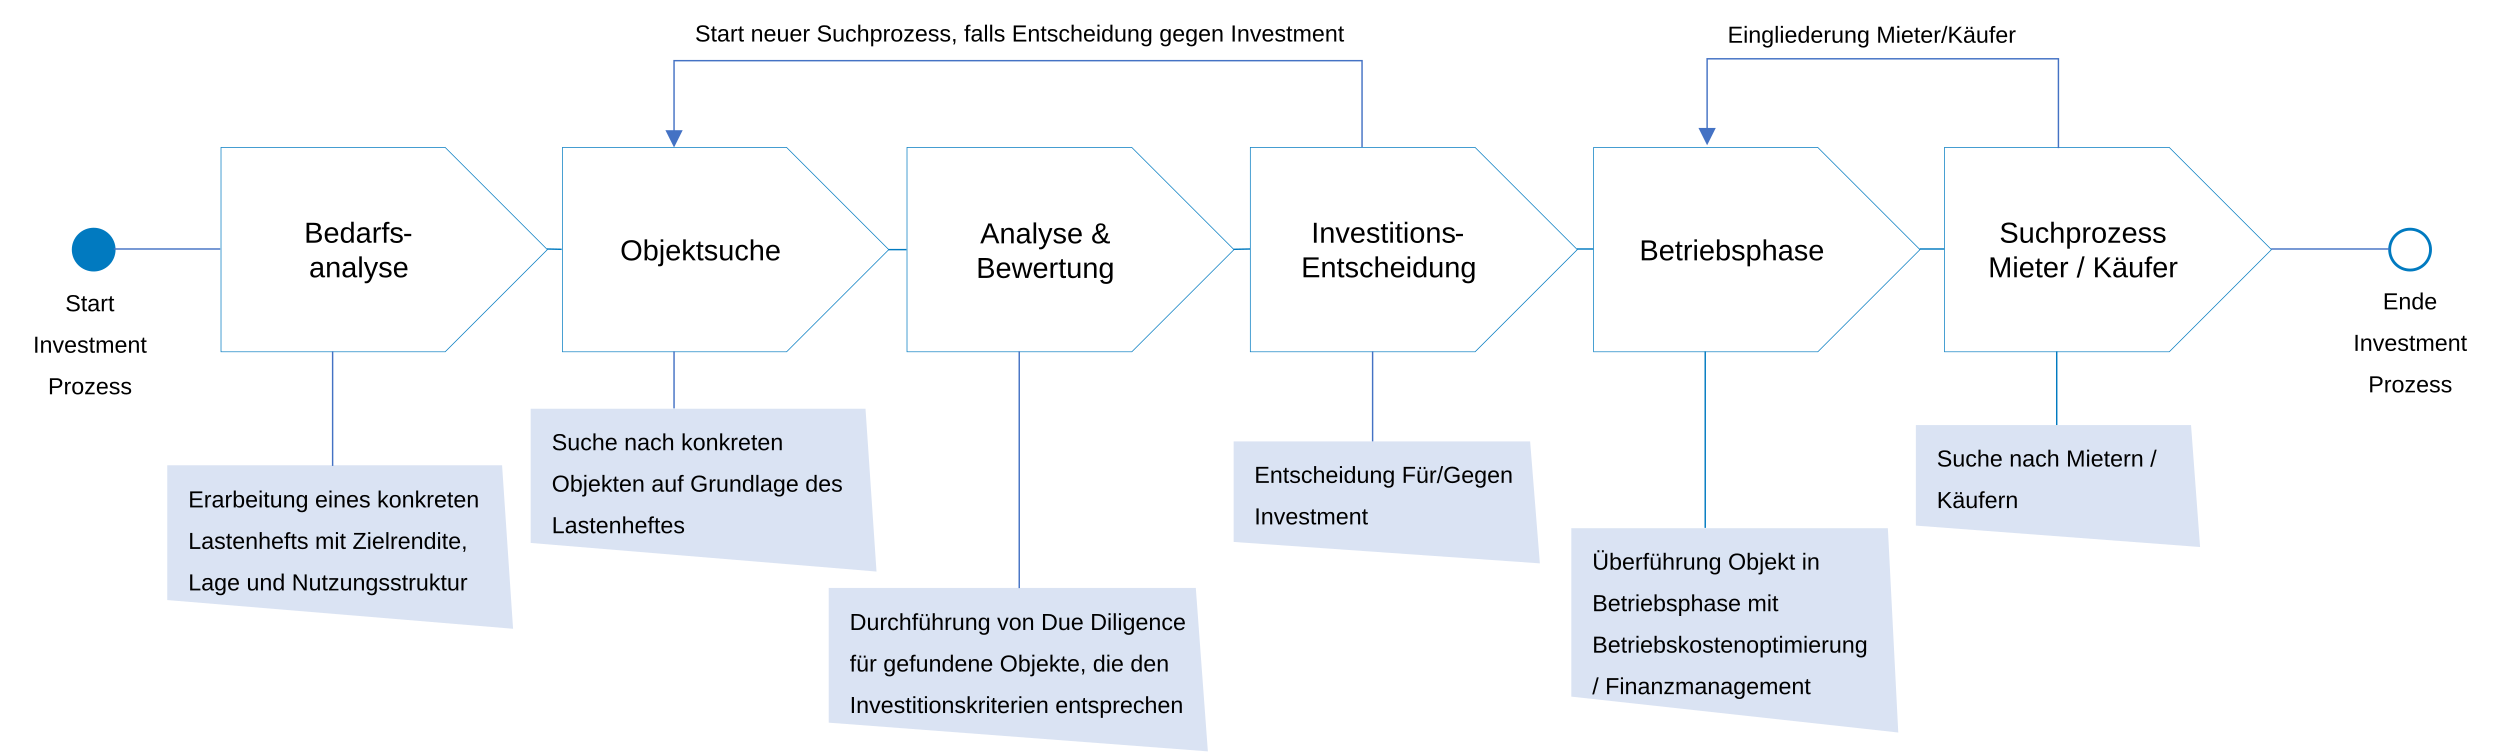
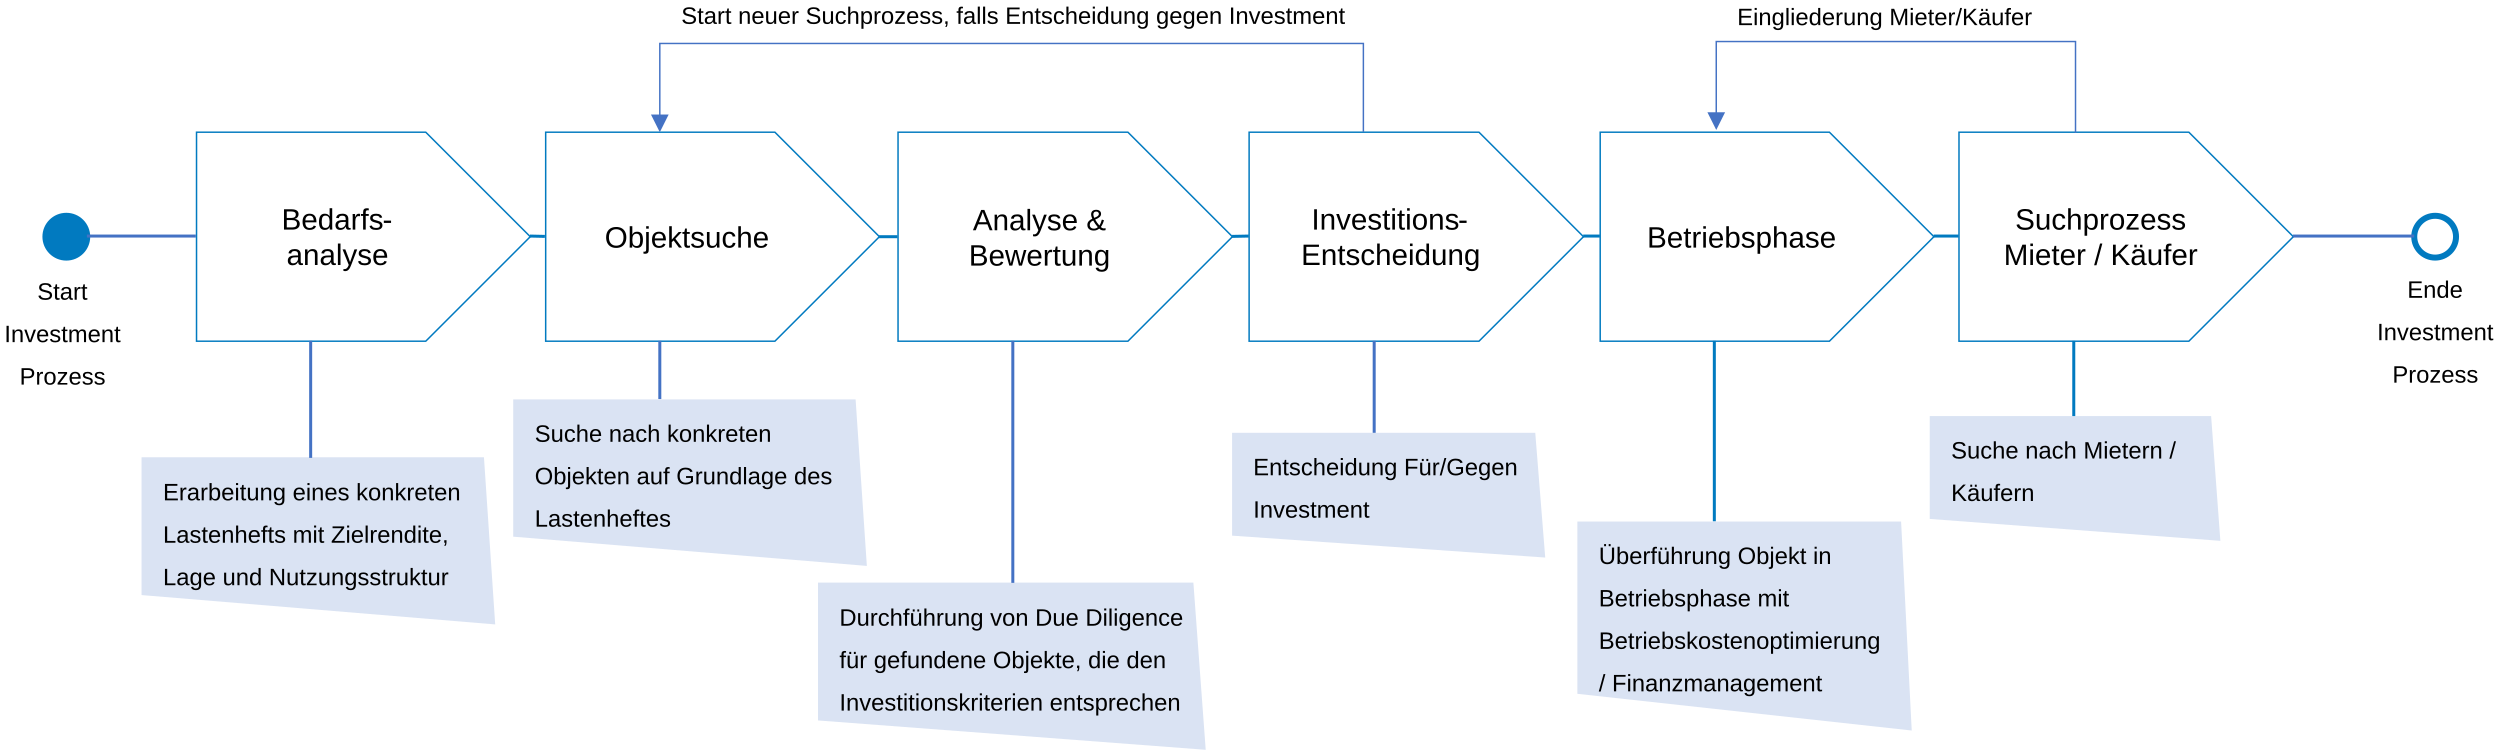
- <svg xmlns="http://www.w3.org/2000/svg" width="3976" height="1195" xml:space="preserve" overflow="hidden">
-   <g transform="translate(-109 -562)">
-     <path d="M460.5 796.5 817 796.5 979.5 959 817 1121.5 460.5 1121.5Z" stroke="#017AC0" stroke-width="1.146" stroke-miterlimit="8" fill="none" fill-rule="evenodd" />
-     <text font-family="Arial,Arial_MSFontService,sans-serif" font-weight="400" font-size="46" transform="matrix(1 0 0 1 592.768 948)">Bedarfs</text>
-     <text font-family="Arial,Arial_MSFontService,sans-serif" font-weight="400" font-size="46" transform="matrix(1 0 0 1 749.747 948)">-</text>
-     <text font-family="Arial,Arial_MSFontService,sans-serif" font-weight="400" font-size="46" transform="matrix(1 0 0 1 600.514 1003)">analyse</text>
-     <path d="M1003.5 796.5 1360 796.5 1522.5 959 1360 1121.5 1003.5 1121.5Z" stroke="#017AC0" stroke-width="1.146" stroke-miterlimit="8" fill="none" fill-rule="evenodd" />
-     <text font-family="Arial,Arial_MSFontService,sans-serif" font-weight="400" font-size="46" transform="matrix(1 0 0 1 1095.34 976)">Objektsuche</text>
-     <path d="M1551.5 796.5 1909 796.5 2071.5 959 1909 1121.5 1551.5 1121.5Z" stroke="#017AC0" stroke-width="1.146" stroke-miterlimit="8" fill="none" fill-rule="evenodd" />
-     <text font-family="Arial,Arial_MSFontService,sans-serif" font-weight="400" font-size="46" transform="matrix(1 0 0 1 1667.87 949)">Analyse &amp; </text>
-     <text font-family="Arial,Arial_MSFontService,sans-serif" font-weight="400" font-size="46" transform="matrix(1 0 0 1 1661.57 1004)">Bewertung</text>
-     <path d="M2097.5 796.5 2455 796.5 2617.5 959 2455 1121.5 2097.5 1121.5Z" stroke="#017AC0" stroke-width="1.146" stroke-miterlimit="8" fill="none" fill-rule="evenodd" />
-     <text font-family="Arial,Arial_MSFontService,sans-serif" font-weight="400" font-size="46" transform="matrix(1 0 0 1 2194.41 948)">Investitions</text>
-     <text font-family="Arial,Arial_MSFontService,sans-serif" font-weight="400" font-size="46" transform="matrix(1 0 0 1 2422.43 948)">-</text>
-     <text font-family="Arial,Arial_MSFontService,sans-serif" font-weight="400" font-size="46" transform="matrix(1 0 0 1 2178.37 1003)">Entscheidung</text>
-     <path d="M2274.05 796 2274.05 658.5 2275.19 659.646 1181 659.646 1182.15 658.5 1182.15 773.616 1179.85 773.616 1179.85 657.354 2276.34 657.354 2276.34 796ZM1194.75 769.033 1181 796.533 1167.25 769.033Z" fill="#4472C4" />
-     <path d="M2643.5 796.5 3000 796.5 3162.5 959 3000 1121.5 2643.5 1121.5Z" stroke="#017AC0" stroke-width="1.146" stroke-miterlimit="8" fill="none" fill-rule="evenodd" />
-     <text font-family="Arial,Arial_MSFontService,sans-serif" font-weight="400" font-size="46" transform="matrix(1 0 0 1 2716.36 976)">Betriebsphase</text>
-     <path d="M979 958 1002.28 958.533" stroke="#017AC0" stroke-width="2.292" stroke-miterlimit="8" fill="none" fill-rule="evenodd" />
-     <path d="M1522 959 1550.78 959" stroke="#017AC0" stroke-width="2.292" stroke-miterlimit="8" fill="none" fill-rule="evenodd" />
-     <path d="M0 0 26.045 0.533" stroke="#017AC0" stroke-width="2.292" stroke-miterlimit="8" fill="none" fill-rule="evenodd" transform="matrix(1 0 0 -1 2071 958.533)" />
-     <path d="M2617 958 2643.04 958" stroke="#017AC0" stroke-width="2.292" stroke-miterlimit="8" fill="none" fill-rule="evenodd" />
-     <path d="M3162 958 3201.04 958" stroke="#017AC0" stroke-width="2.292" stroke-miterlimit="8" fill="none" fill-rule="evenodd" />
-     <path d="M3201.5 796.5 3559 796.5 3721.5 959 3559 1121.5 3201.5 1121.5Z" stroke="#017AC0" stroke-width="1.146" stroke-miterlimit="8" fill="none" fill-rule="evenodd" />
-     <text font-family="Arial,Arial_MSFontService,sans-serif" font-weight="400" font-size="46" transform="matrix(1 0 0 1 3288.84 948)">Suchprozess </text>
-     <text font-family="Arial,Arial_MSFontService,sans-serif" font-weight="400" font-size="46" transform="matrix(1 0 0 1 3271.07 1003)">Mieter / Käufer</text>
-     <path d="M0-1.146 143.229-1.146 143.229 559.869 27.5 559.869 27.5 557.578 142.083 557.578 140.938 558.724 140.938 0 142.083 1.146 0 1.146ZM32.083 572.474 4.583 558.724 32.083 544.974Z" fill="#4472C4" transform="matrix(-1.83697e-16 -1 -1 1.83697e-16 3382.72 797.583)" />
-     <path d="M225.5 959C225.5 941.051 240.051 926.5 258 926.5 275.949 926.5 290.5 941.051 290.5 959 290.5 976.949 275.949 991.5 258 991.5 240.051 991.5 225.5 976.949 225.5 959Z" stroke="#017AC0" stroke-width="4.583" stroke-miterlimit="8" fill="#017AC0" fill-rule="evenodd" />
-     <path d="M290 958 459.443 958" stroke="#4472C4" stroke-width="2.292" stroke-miterlimit="8" fill="none" fill-rule="evenodd" />
-     <path d="M375 1302 907.501 1302 925 1562 375 1516.34 375 1302Z" fill="#DAE3F3" fill-rule="evenodd" />
-     <text font-family="Arial,Arial_MSFontService,sans-serif" font-weight="400" font-size="37" transform="matrix(1 0 0 1 408.385 1369)">Erarbeitung eines konkreten </text>
-     <text font-family="Arial,Arial_MSFontService,sans-serif" font-weight="400" font-size="37" transform="matrix(1 0 0 1 408.385 1435)">Lastenhefts mit Zielrendite, </text>
-     <text font-family="Arial,Arial_MSFontService,sans-serif" font-weight="400" font-size="37" transform="matrix(1 0 0 1 408.385 1501)">Lage und Nutzungsstruktur</text>
-     <path d="M3909.5 959C3909.5 941.051 3924.05 926.5 3942 926.5 3959.95 926.5 3974.5 941.051 3974.5 959 3974.5 976.949 3959.95 991.5 3942 991.5 3924.05 991.5 3909.5 976.949 3909.5 959Z" stroke="#017AC0" stroke-width="4.583" stroke-miterlimit="8" fill="none" fill-rule="evenodd" />
-     <path d="M3721 958 3909.44 958" stroke="#4472C4" stroke-width="2.292" stroke-miterlimit="8" fill="none" fill-rule="evenodd" />
-     <text font-family="Arial,Arial_MSFontService,sans-serif" font-weight="400" font-size="37" transform="matrix(1 0 0 1 212.854 1057)">Start </text>
-     <text font-family="Arial,Arial_MSFontService,sans-serif" font-weight="400" font-size="37" transform="matrix(1 0 0 1 161.589 1123)">Investment </text>
-     <text font-family="Arial,Arial_MSFontService,sans-serif" font-weight="400" font-size="37" transform="matrix(1 0 0 1 185.354 1189)">Prozess</text>
-     <text font-family="Arial,Arial_MSFontService,sans-serif" font-weight="400" font-size="37" transform="matrix(1 0 0 1 3898.71 1054)">Ende </text>
-     <text font-family="Arial,Arial_MSFontService,sans-serif" font-weight="400" font-size="37" transform="matrix(1 0 0 1 3851.73 1120)">Investment </text>
-     <text font-family="Arial,Arial_MSFontService,sans-serif" font-weight="400" font-size="37" transform="matrix(1 0 0 1 3875.5 1186)">Prozess</text>
-     <path d="M953 1212 1485.5 1212 1503 1471 953 1425.52 953 1212Z" fill="#DAE3F3" fill-rule="evenodd" />
-     <text font-family="Arial,Arial_MSFontService,sans-serif" font-weight="400" font-size="37" transform="matrix(1 0 0 1 986.477 1278)">Suche nach konkreten </text>
-     <text font-family="Arial,Arial_MSFontService,sans-serif" font-weight="400" font-size="37" transform="matrix(1 0 0 1 986.477 1344)">Objekten auf Grundlage des </text>
-     <text font-family="Arial,Arial_MSFontService,sans-serif" font-weight="400" font-size="37" transform="matrix(1 0 0 1 986.477 1410)">Lastenheftes</text>
-     <path d="M1427 1497 2010.81 1497 2030 1757 1427 1711.34 1427 1497Z" fill="#DAE3F3" fill-rule="evenodd" />
-     <text font-family="Arial,Arial_MSFontService,sans-serif" font-weight="400" font-size="37" transform="matrix(1 0 0 1 1460.31 1564)">Durchführung von Due Diligence </text>
-     <text font-family="Arial,Arial_MSFontService,sans-serif" font-weight="400" font-size="37" transform="matrix(1 0 0 1 1460.31 1630)">für gefundene Objekte, die den </text>
-     <text font-family="Arial,Arial_MSFontService,sans-serif" font-weight="400" font-size="37" transform="matrix(1 0 0 1 1460.31 1696)">Investitionskriterien entsprechen</text>
-     <text font-family="Arial,Arial_MSFontService,sans-serif" font-weight="400" font-size="37" transform="matrix(1 0 0 1 1214.36 628)">Start neuer Suchprozess, falls Entscheidung gegen Investment</text>
-     <path d="M638 1121 638 1302.98" stroke="#4472C4" stroke-width="2.292" stroke-miterlimit="8" fill="none" fill-rule="evenodd" />
-     <path d="M0 0 0 90.487" stroke="#4472C4" stroke-width="2.292" stroke-miterlimit="8" fill="none" fill-rule="evenodd" transform="matrix(-1 0 0 1 1181 1121)" />
-     <path d="M1730 1121 1730 1497.35" stroke="#4472C4" stroke-width="2.292" stroke-miterlimit="8" fill="none" fill-rule="evenodd" />
-     <path d="M2071 1264 2542.51 1264 2558 1458 2071 1423.93 2071 1264Z" fill="#DAE3F3" fill-rule="evenodd" />
-     <text font-family="Arial,Arial_MSFontService,sans-serif" font-weight="400" font-size="37" transform="matrix(1 0 0 1 2103.87 1330)">Entscheidung Für/Gegen </text>
-     <text font-family="Arial,Arial_MSFontService,sans-serif" font-weight="400" font-size="37" transform="matrix(1 0 0 1 2103.87 1396)">Investment </text>
-     <path d="M2608 1402 3111.46 1402 3128 1727 2608 1669.93 2608 1402Z" fill="#DAE3F3" fill-rule="evenodd" />
-     <text font-family="Arial,Arial_MSFontService,sans-serif" font-weight="400" font-size="37" transform="matrix(1 0 0 1 2641.3 1468)">Überführung Objekt in </text>
-     <text font-family="Arial,Arial_MSFontService,sans-serif" font-weight="400" font-size="37" transform="matrix(1 0 0 1 2641.3 1534)">Betriebsphase mit </text>
-     <text font-family="Arial,Arial_MSFontService,sans-serif" font-weight="400" font-size="37" transform="matrix(1 0 0 1 2641.3 1600)">Betriebskostenoptimierung </text>
-     <text font-family="Arial,Arial_MSFontService,sans-serif" font-weight="400" font-size="37" transform="matrix(1 0 0 1 2641.3 1666)">/ Finanzmanagement</text>
-     <text font-family="Arial,Arial_MSFontService,sans-serif" font-weight="400" font-size="37" transform="matrix(1 0 0 1 2856.57 630)">Eingliederung Mieter/Käufer </text>
-     <path d="M2292 1121 2292 1263.99" stroke="#4472C4" stroke-width="2.292" stroke-miterlimit="8" fill="none" fill-rule="evenodd" />
-     <path d="M3156 1238 3593.62 1238 3608 1432 3156 1397.93 3156 1238Z" fill="#DAE3F3" fill-rule="evenodd" />
-     <text font-family="Arial,Arial_MSFontService,sans-serif" font-weight="400" font-size="37" transform="matrix(1 0 0 1 3189.29 1304)">Suche nach Mietern / </text>
-     <text font-family="Arial,Arial_MSFontService,sans-serif" font-weight="400" font-size="37" transform="matrix(1 0 0 1 3189.29 1370)">Käufern</text>
-     <path d="M2821 1121 2821 1401.56" stroke="#017AC0" stroke-width="2.292" stroke-miterlimit="8" fill="none" fill-rule="evenodd" />
-     <path d="M3380 1121 3380 1237.98" stroke="#017AC0" stroke-width="2.292" stroke-miterlimit="8" fill="none" fill-rule="evenodd" />
+ <svg xmlns="http://www.w3.org/2000/svg" width="1910" height="575" xml:space="preserve" overflow="hidden" version="1.1" id="svg47">
+   <defs id="defs47" />
+   <g transform="matrix(0.4912529,0,0,0.4912529,-76.07623,-290.274)" id="g47" style="stroke-width:2.036">
+     <path d="M 460.5,796.5 H 817 L 979.5,959 817,1121.5 H 460.5 Z" stroke="#017ac0" stroke-width="2.332" stroke-miterlimit="8" fill="none" fill-rule="evenodd" id="path1" />
+     <text font-family="Arial, Arial_MSFontService, sans-serif" font-weight="400" font-size="46px" transform="translate(592.768,948)" id="text1" style="stroke-width:2.036">Bedarfs</text>
+     <text font-family="Arial, Arial_MSFontService, sans-serif" font-weight="400" font-size="46px" transform="translate(749.747,948)" id="text2" style="stroke-width:2.036">-</text>
+     <text font-family="Arial, Arial_MSFontService, sans-serif" font-weight="400" font-size="46px" transform="translate(600.514,1003)" id="text3" style="stroke-width:2.036">analyse</text>
+     <path d="M 1003.5,796.5 H 1360 L 1522.5,959 1360,1121.5 h -356.5 z" stroke="#017ac0" stroke-width="2.332" stroke-miterlimit="8" fill="none" fill-rule="evenodd" id="path3" />
+     <text font-family="Arial, Arial_MSFontService, sans-serif" font-weight="400" font-size="46px" transform="translate(1095.34,976)" id="text4" style="stroke-width:2.036">Objektsuche</text>
+     <path d="M 1551.5,796.5 H 1909 L 2071.5,959 1909,1121.5 h -357.5 z" stroke="#017ac0" stroke-width="2.332" stroke-miterlimit="8" fill="none" fill-rule="evenodd" id="path4" />
+     <text font-family="Arial, Arial_MSFontService, sans-serif" font-weight="400" font-size="46px" transform="translate(1667.87,949)" id="text5" style="stroke-width:2.036">Analyse &amp; </text>
+     <text font-family="Arial, Arial_MSFontService, sans-serif" font-weight="400" font-size="46px" transform="translate(1661.57,1004)" id="text6" style="stroke-width:2.036">Bewertung</text>
+     <path d="M 2097.5,796.5 H 2455 L 2617.5,959 2455,1121.5 h -357.5 z" stroke="#017ac0" stroke-width="2.332" stroke-miterlimit="8" fill="none" fill-rule="evenodd" id="path6" />
+     <text font-family="Arial, Arial_MSFontService, sans-serif" font-weight="400" font-size="46px" transform="translate(2194.41,948)" id="text7" style="stroke-width:2.036">Investitions</text>
+     <text font-family="Arial, Arial_MSFontService, sans-serif" font-weight="400" font-size="46px" transform="translate(2422.43,948)" id="text8" style="stroke-width:2.036">-</text>
+     <text font-family="Arial, Arial_MSFontService, sans-serif" font-weight="400" font-size="46px" transform="translate(2178.37,1003)" id="text9" style="stroke-width:2.036">Entscheidung</text>
+     <path d="M 2274.05,796 V 658.5 l 1.14,1.146 H 1181 l 1.15,-1.146 v 115.116 h -2.3 V 657.354 H 2276.34 V 796 Z m -1079.3,-26.967 -13.75,27.5 -13.75,-27.5 z" fill="#4472c4" id="path9" style="stroke-width:2.036" />
+     <path d="M 2643.5,796.5 H 3000 L 3162.5,959 3000,1121.5 h -356.5 z" stroke="#017ac0" stroke-width="2.332" stroke-miterlimit="8" fill="none" fill-rule="evenodd" id="path10" />
+     <text font-family="Arial, Arial_MSFontService, sans-serif" font-weight="400" font-size="46px" transform="translate(2716.36,976)" id="text10" style="stroke-width:2.036">Betriebsphase</text>
+     <path d="m 979,958 23.28,0.533" stroke="#017ac0" stroke-width="4.665" stroke-miterlimit="8" fill="none" fill-rule="evenodd" id="path11" />
+     <path d="m 1522,959 h 28.78" stroke="#017ac0" stroke-width="4.665" stroke-miterlimit="8" fill="none" fill-rule="evenodd" id="path12" />
+     <path d="M 0,0 26.045,0.533" stroke="#017ac0" stroke-width="4.665" stroke-miterlimit="8" fill="none" fill-rule="evenodd" transform="matrix(1,0,0,-1,2071,958.533)" id="path13" />
+     <path d="m 2617,958 h 26.04" stroke="#017ac0" stroke-width="4.665" stroke-miterlimit="8" fill="none" fill-rule="evenodd" id="path14" />
+     <path d="m 3162,958 h 39.04" stroke="#017ac0" stroke-width="4.665" stroke-miterlimit="8" fill="none" fill-rule="evenodd" id="path15" />
+     <path d="M 3201.5,796.5 H 3559 L 3721.5,959 3559,1121.5 h -357.5 z" stroke="#017ac0" stroke-width="2.332" stroke-miterlimit="8" fill="none" fill-rule="evenodd" id="path16" />
+     <text font-family="Arial, Arial_MSFontService, sans-serif" font-weight="400" font-size="46px" transform="translate(3288.84,948)" id="text16" style="stroke-width:2.036">Suchprozess </text>
+     <text font-family="Arial, Arial_MSFontService, sans-serif" font-weight="400" font-size="46px" transform="translate(3271.07,1003)" id="text17" style="stroke-width:2.036">Mieter / Käufer</text>
+     <path d="M 0,-1.146 H 143.229 V 559.869 H 27.5 v -2.291 h 114.583 l -1.145,1.146 V 0 l 1.145,1.146 H 0 Z M 32.083,572.474 4.583,558.724 32.083,544.974 Z" fill="#4472c4" transform="matrix(0,-1,-1,0,3382.72,797.583)" id="path17" style="stroke-width:2.036" />
+     <path d="m 225.5,959 c 0,-17.949 14.551,-32.5 32.5,-32.5 17.949,0 32.5,14.551 32.5,32.5 0,17.949 -14.551,32.5 -32.5,32.5 -17.949,0 -32.5,-14.551 -32.5,-32.5 z" stroke="#017ac0" stroke-width="9.33" stroke-miterlimit="8" fill="#017ac0" fill-rule="evenodd" id="path18" />
+     <path d="M 290,958 H 459.443" stroke="#4472c4" stroke-width="4.665" stroke-miterlimit="8" fill="none" fill-rule="evenodd" id="path19" />
+     <path d="M 375,1302 H 907.501 L 925,1562 375,1516.34 Z" fill="#dae3f3" fill-rule="evenodd" id="path20" style="stroke-width:2.036" />
+     <text font-family="Arial, Arial_MSFontService, sans-serif" font-weight="400" font-size="37px" transform="translate(408.385,1369)" id="text20" style="stroke-width:2.036">Erarbeitung eines konkreten </text>
+     <text font-family="Arial, Arial_MSFontService, sans-serif" font-weight="400" font-size="37px" transform="translate(408.385,1435)" id="text21" style="stroke-width:2.036">Lastenhefts mit Zielrendite, </text>
+     <text font-family="Arial, Arial_MSFontService, sans-serif" font-weight="400" font-size="37px" transform="translate(408.385,1501)" id="text22" style="stroke-width:2.036">Lage und Nutzungsstruktur</text>
+     <path d="m 3909.5,959 c 0,-17.949 14.55,-32.5 32.5,-32.5 17.95,0 32.5,14.551 32.5,32.5 0,17.949 -14.55,32.5 -32.5,32.5 -17.95,0 -32.5,-14.551 -32.5,-32.5 z" stroke="#017ac0" stroke-width="9.33" stroke-miterlimit="8" fill="none" fill-rule="evenodd" id="path22" />
+     <path d="m 3721,958 h 188.44" stroke="#4472c4" stroke-width="4.665" stroke-miterlimit="8" fill="none" fill-rule="evenodd" id="path23" />
+     <text font-family="Arial, Arial_MSFontService, sans-serif" font-weight="400" font-size="37px" transform="translate(212.854,1057)" id="text23" style="stroke-width:2.036">Start </text>
+     <text font-family="Arial, Arial_MSFontService, sans-serif" font-weight="400" font-size="37px" transform="translate(161.589,1123)" id="text24" style="stroke-width:2.036">Investment </text>
+     <text font-family="Arial, Arial_MSFontService, sans-serif" font-weight="400" font-size="37px" transform="translate(185.354,1189)" id="text25" style="stroke-width:2.036">Prozess</text>
+     <text font-family="Arial, Arial_MSFontService, sans-serif" font-weight="400" font-size="37px" transform="translate(3898.71,1054)" id="text26" style="stroke-width:2.036">Ende </text>
+     <text font-family="Arial, Arial_MSFontService, sans-serif" font-weight="400" font-size="37px" transform="translate(3851.73,1120)" id="text27" style="stroke-width:2.036">Investment </text>
+     <text font-family="Arial, Arial_MSFontService, sans-serif" font-weight="400" font-size="37px" transform="translate(3875.5,1186)" id="text28" style="stroke-width:2.036">Prozess</text>
+     <path d="m 953,1212 h 532.5 l 17.5,259 -550,-45.48 z" fill="#dae3f3" fill-rule="evenodd" id="path28" style="stroke-width:2.036" />
+     <text font-family="Arial, Arial_MSFontService, sans-serif" font-weight="400" font-size="37px" transform="translate(986.477,1278)" id="text29" style="stroke-width:2.036">Suche nach konkreten </text>
+     <text font-family="Arial, Arial_MSFontService, sans-serif" font-weight="400" font-size="37px" transform="translate(986.477,1344)" id="text30" style="stroke-width:2.036">Objekten auf Grundlage des </text>
+     <text font-family="Arial, Arial_MSFontService, sans-serif" font-weight="400" font-size="37px" transform="translate(986.477,1410)" id="text31" style="stroke-width:2.036">Lastenheftes</text>
+     <path d="m 1427,1497 h 583.81 l 19.19,260 -603,-45.66 z" fill="#dae3f3" fill-rule="evenodd" id="path31" style="stroke-width:2.036" />
+     <text font-family="Arial, Arial_MSFontService, sans-serif" font-weight="400" font-size="37px" transform="translate(1460.31,1564)" id="text32" style="stroke-width:2.036">Durchführung von Due Diligence </text>
+     <text font-family="Arial, Arial_MSFontService, sans-serif" font-weight="400" font-size="37px" transform="translate(1460.31,1630)" id="text33" style="stroke-width:2.036">für gefundene Objekte, die den </text>
+     <text font-family="Arial, Arial_MSFontService, sans-serif" font-weight="400" font-size="37px" transform="translate(1460.31,1696)" id="text34" style="stroke-width:2.036">Investitionskriterien entsprechen</text>
+     <text font-family="Arial, Arial_MSFontService, sans-serif" font-weight="400" font-size="37px" transform="translate(1214.36,628)" id="text35" style="stroke-width:2.036">Start neuer Suchprozess, falls Entscheidung gegen Investment</text>
+     <path d="m 638,1121 v 181.98" stroke="#4472c4" stroke-width="4.665" stroke-miterlimit="8" fill="none" fill-rule="evenodd" id="path35" />
+     <path d="M 0,0 3.60892e-4,90.487" stroke="#4472c4" stroke-width="4.665" stroke-miterlimit="8" fill="none" fill-rule="evenodd" transform="matrix(-1,0,0,1,1181,1121)" id="path36" />
+     <path d="m 1730,1121 v 376.35" stroke="#4472c4" stroke-width="4.665" stroke-miterlimit="8" fill="none" fill-rule="evenodd" id="path37" />
+     <path d="m 2071,1264 h 471.51 l 15.49,194 -487,-34.07 z" fill="#dae3f3" fill-rule="evenodd" id="path38" style="stroke-width:2.036" />
+     <text font-family="Arial, Arial_MSFontService, sans-serif" font-weight="400" font-size="37px" transform="translate(2103.87,1330)" id="text38" style="stroke-width:2.036">Entscheidung Für/Gegen </text>
+     <text font-family="Arial, Arial_MSFontService, sans-serif" font-weight="400" font-size="37px" transform="translate(2103.87,1396)" id="text39" style="stroke-width:2.036">Investment </text>
+     <path d="m 2608,1402 h 503.46 l 16.54,325 -520,-57.07 z" fill="#dae3f3" fill-rule="evenodd" id="path39" style="stroke-width:2.036" />
+     <text font-family="Arial, Arial_MSFontService, sans-serif" font-weight="400" font-size="37px" transform="translate(2641.3,1468)" id="text40" style="stroke-width:2.036">Überführung Objekt in </text>
+     <text font-family="Arial, Arial_MSFontService, sans-serif" font-weight="400" font-size="37px" transform="translate(2641.3,1534)" id="text41" style="stroke-width:2.036">Betriebsphase mit </text>
+     <text font-family="Arial, Arial_MSFontService, sans-serif" font-weight="400" font-size="37px" transform="translate(2641.3,1600)" id="text42" style="stroke-width:2.036">Betriebskostenoptimierung </text>
+     <text font-family="Arial, Arial_MSFontService, sans-serif" font-weight="400" font-size="37px" transform="translate(2641.3,1666)" id="text43" style="stroke-width:2.036">/ Finanzmanagement</text>
+     <text font-family="Arial, Arial_MSFontService, sans-serif" font-weight="400" font-size="37px" transform="translate(2856.57,630)" id="text44" style="stroke-width:2.036">Eingliederung Mieter/Käufer </text>
+     <path d="m 2292,1121 v 142.99" stroke="#4472c4" stroke-width="4.665" stroke-miterlimit="8" fill="none" fill-rule="evenodd" id="path44" />
+     <path d="m 3156,1238 h 437.62 l 14.38,194 -452,-34.07 z" fill="#dae3f3" fill-rule="evenodd" id="path45" style="stroke-width:2.036" />
+     <text font-family="Arial, Arial_MSFontService, sans-serif" font-weight="400" font-size="37px" transform="translate(3189.29,1304)" id="text45" style="stroke-width:2.036">Suche nach Mietern / </text>
+     <text font-family="Arial, Arial_MSFontService, sans-serif" font-weight="400" font-size="37px" transform="translate(3189.29,1370)" id="text46" style="stroke-width:2.036">Käufern</text>
+     <path d="m 2821,1121 v 280.56" stroke="#017ac0" stroke-width="4.665" stroke-miterlimit="8" fill="none" fill-rule="evenodd" id="path46" />
+     <path d="m 3380,1121 v 116.98" stroke="#017ac0" stroke-width="4.665" stroke-miterlimit="8" fill="none" fill-rule="evenodd" id="path47" />
  </g>
</svg>
